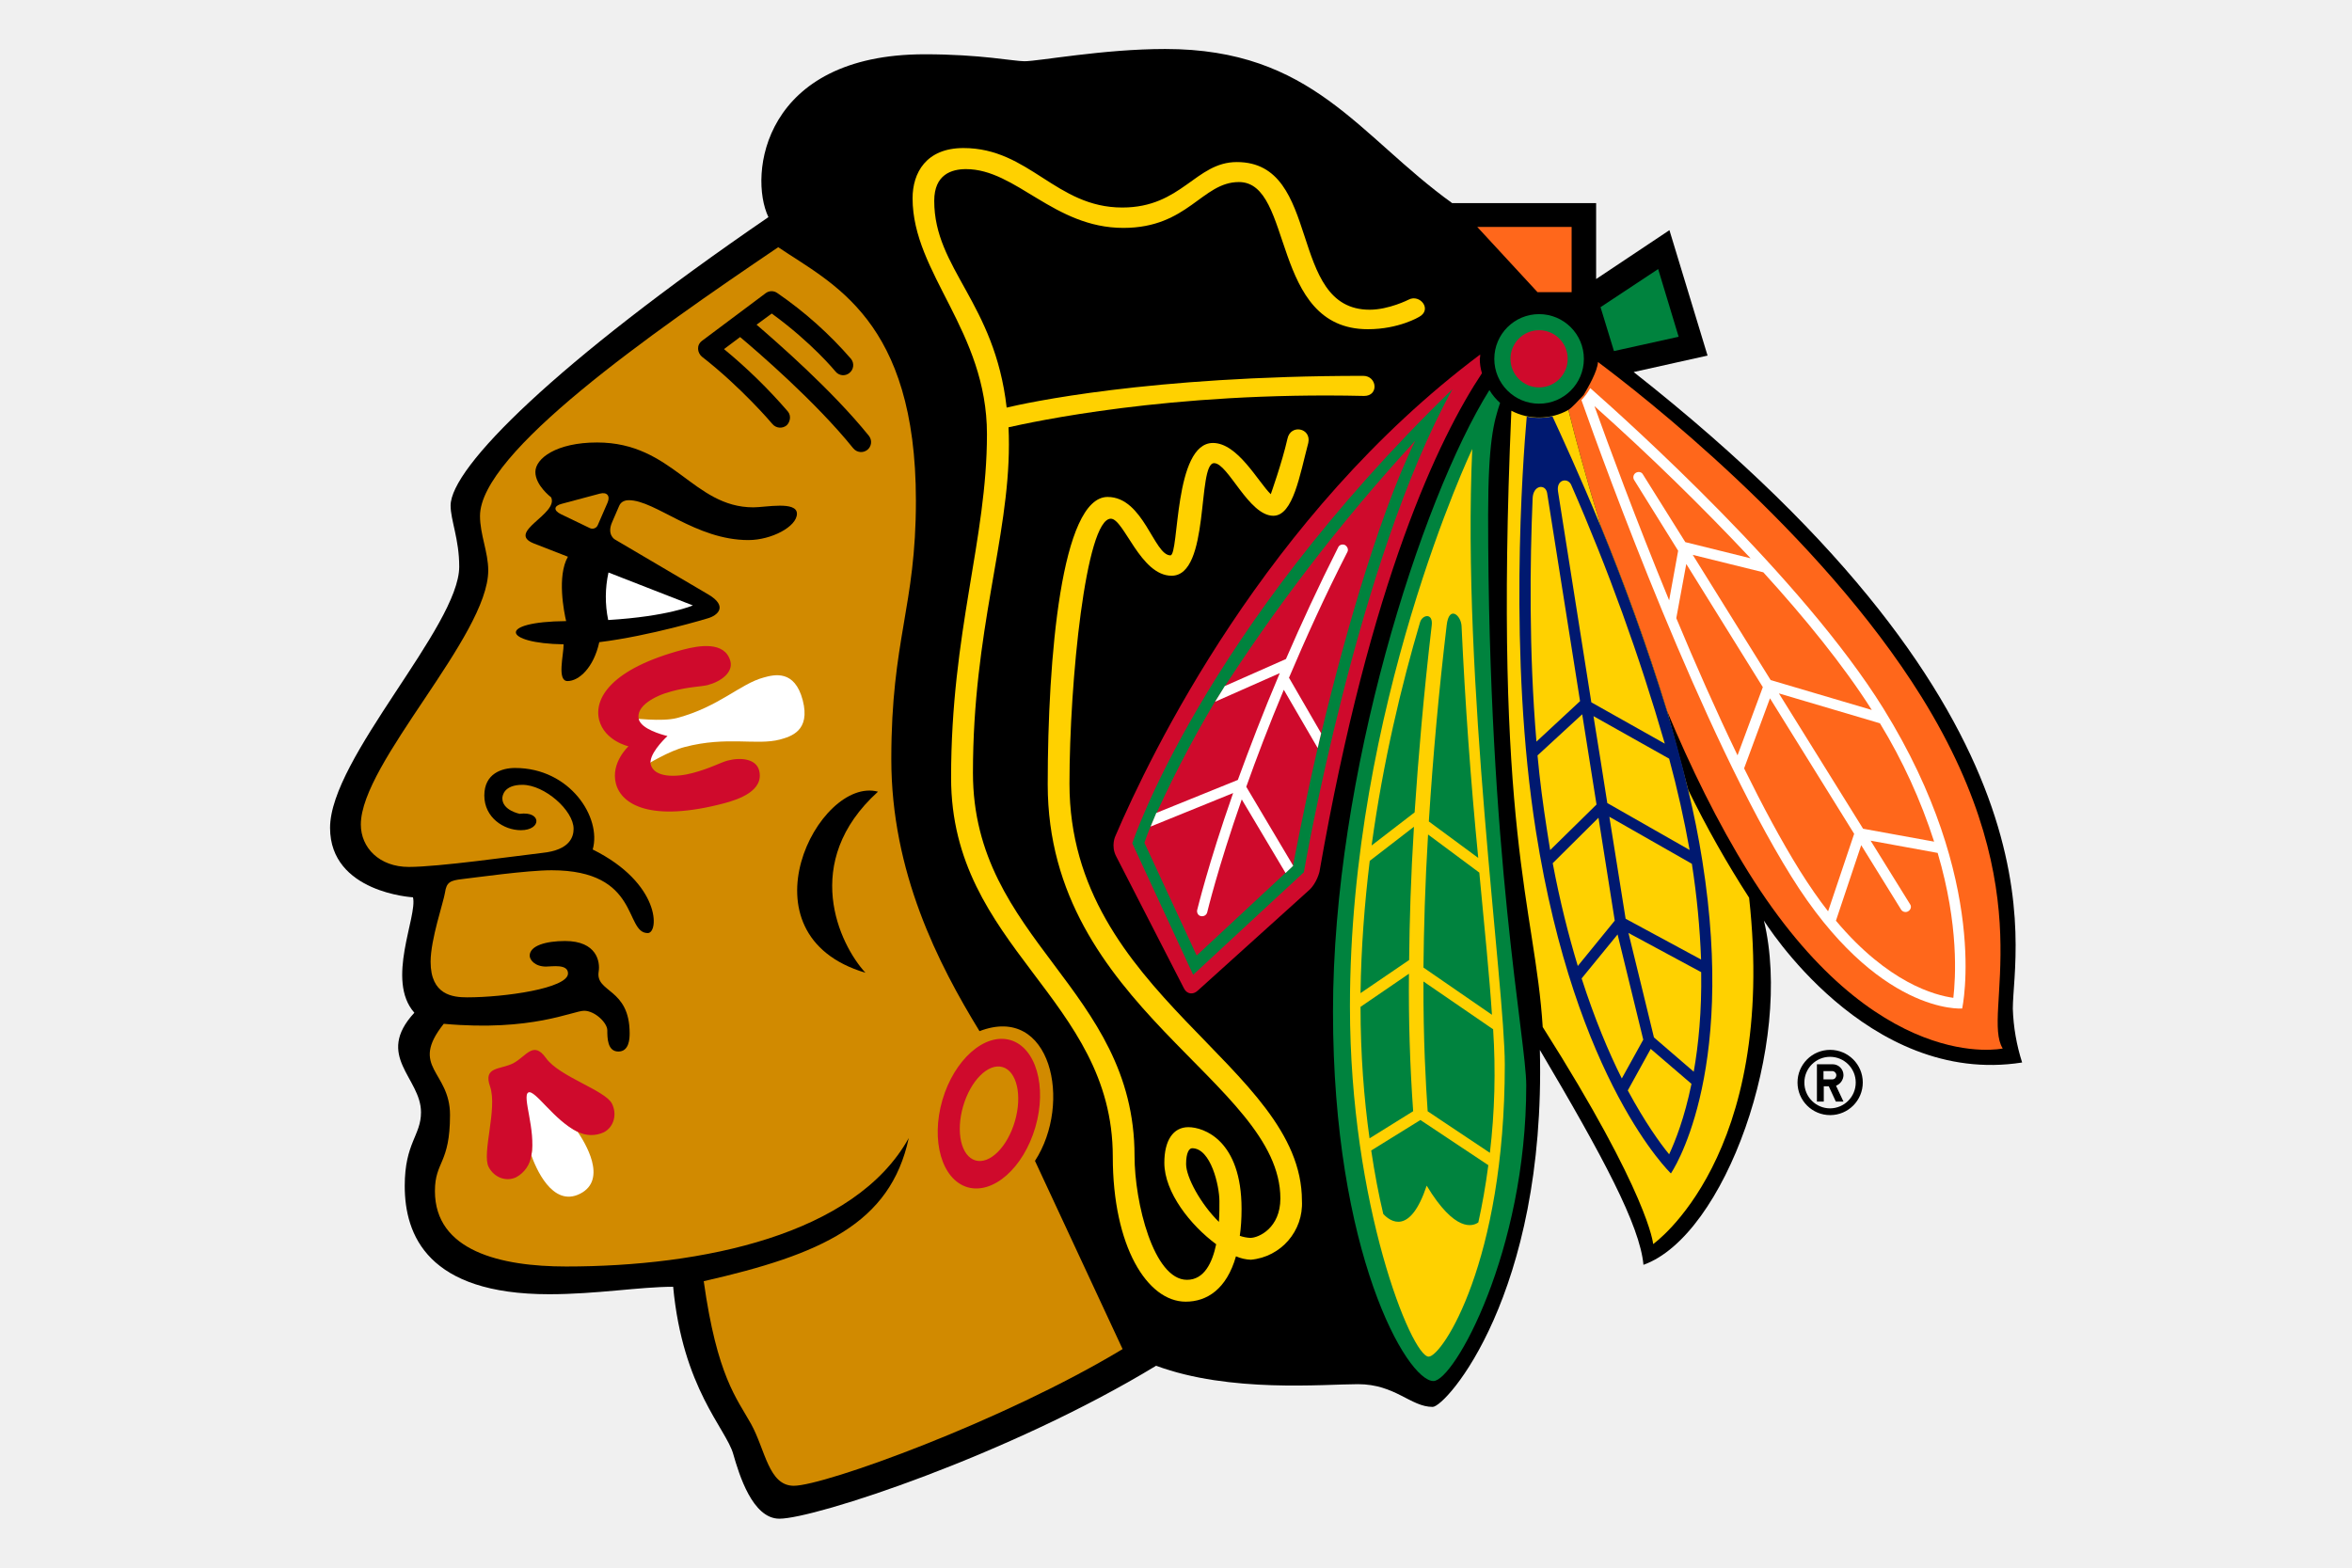
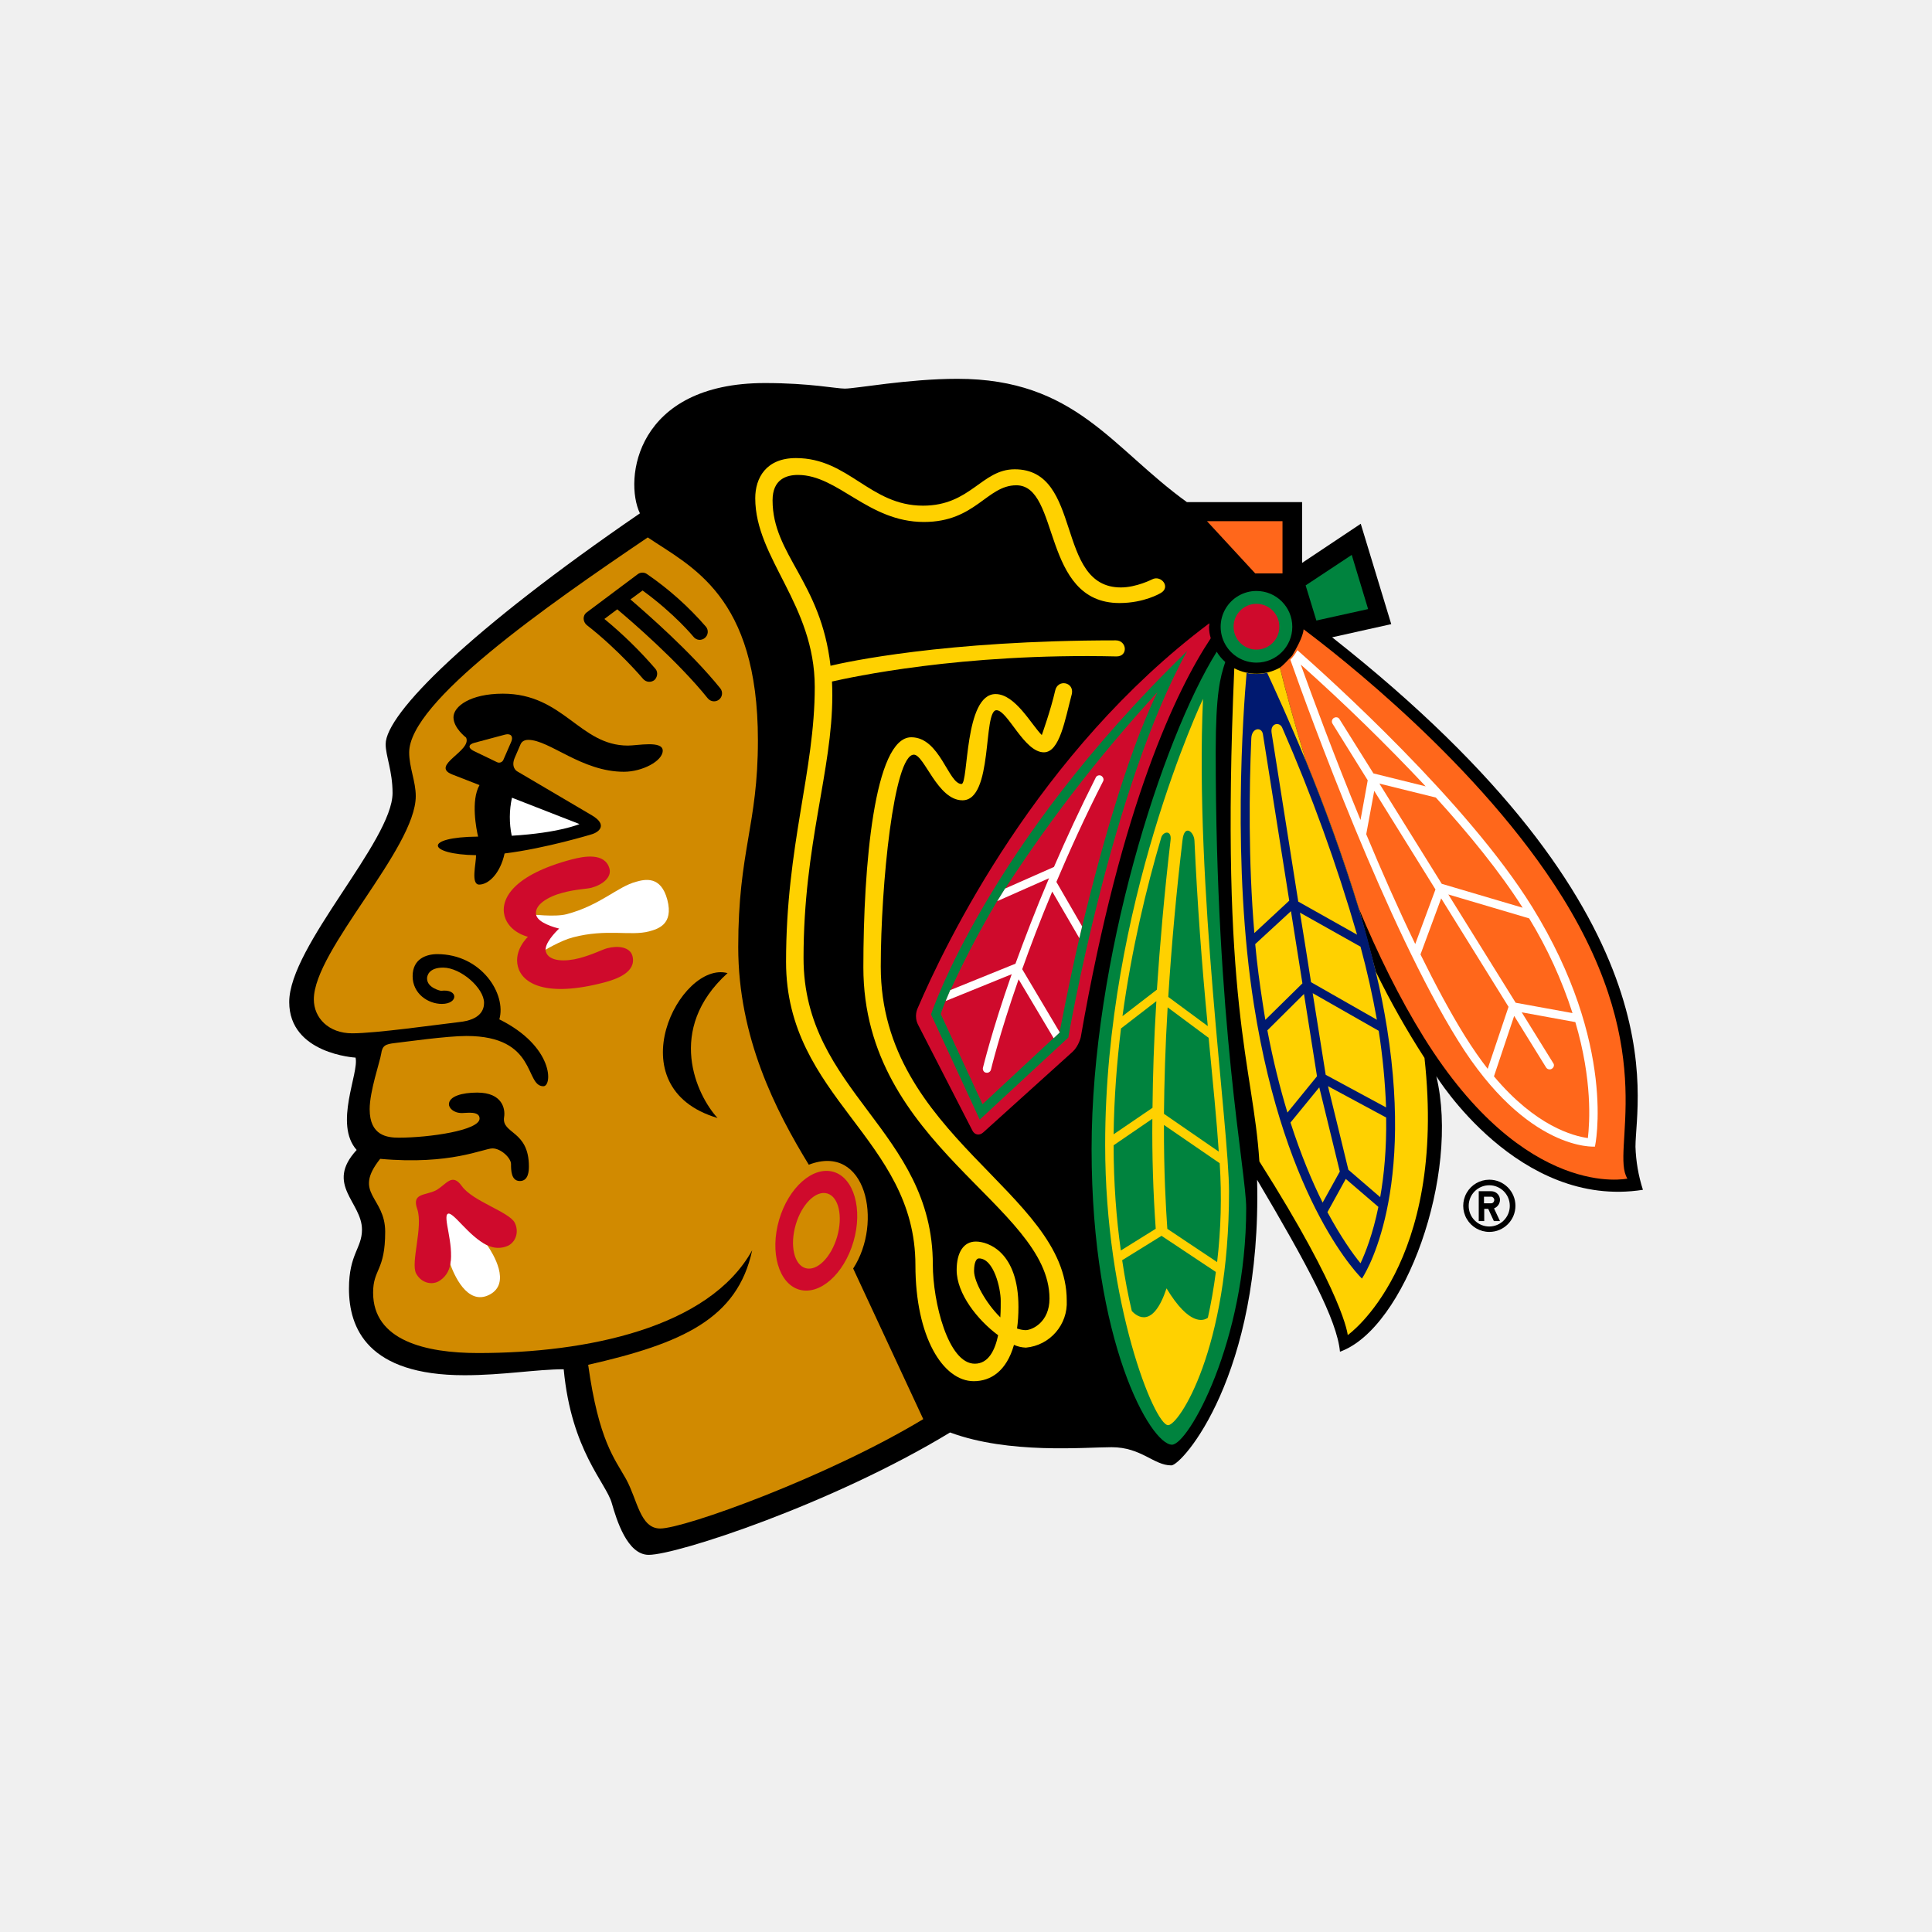
- <svg xmlns="http://www.w3.org/2000/svg" viewBox="0 0 24 16">
-   <path d="M18.674 10.715a.333.333 0 1 0 .002.666.333.333 0 0 0-.002-.666zm0 .597a.262.262 0 0 1-.262-.264.262.262 0 1 1 .524 0 .263.263 0 0 1-.262.264z" />
-   <path d="M18.811 10.973a.111.111 0 0 0-.111-.111h-.16v.381h.07v-.156h.051l.072.156h.078l-.076-.162a.119.119 0 0 0 .076-.108zm-.112.043h-.092v-.084h.092c.02 0 .039.02.039.041 0 .023-.017.043-.039.043z" />
-   <path d="M20.539 10.295c0-.629.617-2.965-3.869-6.498l.754-.168-.389-1.28-.748.499v-.775h-1.469C13.859 1.382 13.398.5 11.89.5c-.63 0-1.292.125-1.436.125-.111 0-.447-.071-1.018-.071-1.649 0-1.801 1.23-1.595 1.662C5.672 3.702 4.598 4.772 4.598 5.16c0 .149.088.343.088.623 0 .61-1.318 1.954-1.318 2.666 0 .663.846.709.846.709.048.195-.28.846.014 1.178-.408.443.068.664.068 1.016 0 .238-.166.312-.166.752 0 .502.235 1.105 1.473 1.105.489 0 .922-.076 1.266-.076.097 1.039.54 1.447.613 1.707.06.209.196.66.471.66.359 0 2.34-.648 3.844-1.561.753.279 1.712.188 2.06.188.381 0 .537.232.762.232.135 0 1.156-1.143 1.094-3.643.641 1.084 1.02 1.789 1.057 2.193.832-.297 1.531-2.262 1.229-3.514 0 0 1.047 1.699 2.635 1.449a2.003 2.003 0 0 1-.095-.549z" />
-   <path fill="#D18A00" d="M10.561 11.848c.384-.59.165-1.605-.566-1.324-.422-.689-.9-1.623-.9-2.776 0-1.229.251-1.551.251-2.637 0-1.85-.856-2.216-1.405-2.588-1.308.885-3.043 2.098-3.043 2.743 0 .19.084.369.084.556 0 .668-1.3 1.965-1.3 2.593 0 .236.188.433.49.433s1.071-.109 1.36-.143c.289-.029.321-.17.321-.246 0-.188-.297-.449-.522-.449-.188 0-.205.11-.205.138 0 .123.177.158.177.158.225-.03.226.167.012.167-.176 0-.373-.13-.373-.354 0-.225.18-.281.314-.281.562 0 .885.508.792.832.697.346.677.853.562.853-.241 0-.074-.641-.981-.641-.254 0-.786.076-.912.09-.123.014-.161.032-.176.137-.016.102-.147.477-.147.707 0 .34.227.363.373.363.382 0 1.029-.092 1.029-.244 0-.1-.164-.07-.224-.07-.115 0-.167-.07-.167-.111 0-.102.165-.15.361-.15.325 0 .359.213.343.311-.036.219.316.166.316.631 0 .053-.004.186-.115.186-.112 0-.113-.139-.113-.217 0-.076-.127-.199-.236-.199-.115 0-.533.215-1.433.133-.355.447.064.479.064.93 0 .502-.154.471-.154.777 0 .611.67.77 1.339.77 1.384 0 2.946-.32 3.496-1.311-.188.875-.893 1.188-2.092 1.461.136.971.337 1.195.483 1.457.146.264.178.631.436.631.309 0 2.13-.656 3.355-1.395l-.894-1.921z" />
-   <path d="M8.831 9.928c-.266-.289-.665-1.129.128-1.848-.606-.163-1.44 1.459-.128 1.848zm-.949-5.6a.104.104 0 0 0 .144.014c.032-.028.054-.095.012-.144a5.349 5.349 0 0 0-.65-.635l.164-.123c.158.132.77.657 1.155 1.136.037.044.1.05.144.015a.102.102 0 0 0 .016-.142c-.377-.468-.944-.96-1.147-1.135.067-.048.125-.093.155-.114.413.3.647.588.65.591a.1.1 0 0 0 .142.016.102.102 0 0 0 .018-.143 3.963 3.963 0 0 0-.753-.673.1.1 0 0 0-.12.002l-.648.485c-.06.044-.048.123-.002.162.405.315.717.684.72.688zm-.194.85c-.617 0-.82-.662-1.595-.662-.416 0-.63.163-.63.301 0 .138.161.259.161.259.078.17-.462.356-.178.47l.349.136c-.113.198-.04.565-.018.657-.714.006-.645.228-.026.237.002.102-.071.375.04.375.117 0 .267-.137.324-.397.52-.064 1.106-.243 1.106-.243.104-.029.209-.124.008-.243l-.956-.563s-.082-.048-.028-.173l.073-.169c.021-.051.073-.058.098-.058.272 0 .681.407 1.221.407.234 0 .495-.137.495-.269s-.321-.065-.444-.065z" />
-   <path d="M6.209 5.843a1.162 1.162 0 0 0-.003.485c.613-.037.864-.149.864-.149l-.861-.336zm-.944 5.095c-.067.033.206.6.157.854.041.115.211.537.498.391.286-.146.044-.529-.025-.631-.236-.111-.563-.65-.63-.614zm2.527-4.023c-.237.063-.454.298-.883.413-.159.041-.437.001-.52.001.065.088.236.241.236.241s-.063.156-.076.263c.071-.042.279-.168.438-.209.43-.113.734-.014.971-.076.111-.031.315-.087.233-.402-.082-.313-.289-.262-.399-.231z" fill="#FFF" />
-   <path d="M10.31 10.615c-.262-.076-.573.199-.694.613-.12.414-.005.811.256.889.262.076.572-.197.693-.613.121-.414.005-.813-.255-.889zm-4.74.182c-.128-.178-.197-.018-.333.055-.136.068-.309.031-.236.238.077.225-.086.682-.015.82.058.111.182.154.283.104a.3.3 0 0 0 .153-.223c.049-.254-.098-.605-.031-.641.066-.035.267.291.502.4a.303.303 0 0 0 .269.006c.101-.053.138-.182.082-.293-.072-.138-.537-.273-.674-.466zm1.853-3.034c-.07.019-.177.079-.353.126-.175.047-.395.048-.43-.087a.063.063 0 0 1-.001-.036c.013-.109.172-.254.172-.254s-.21-.047-.275-.136a.11.11 0 0 1-.017-.032c-.036-.134.158-.242.333-.288.174-.047.298-.047.369-.064.142-.038.261-.132.232-.244-.057-.209-.328-.158-.478-.119-.75.198-.916.506-.861.72.056.213.299.268.299.268s-.184.168-.128.381c.055.212.352.398 1.102.201.151-.04.413-.129.359-.337-.031-.115-.182-.136-.323-.099zm7.681-4.145c-2.188 1.638-3.365 4.08-3.723 4.916 0 0-.047.098.008.205l.693 1.35c.029.057.091.066.138.023l1.14-1.029c.078-.072.104-.186.104-.186.52-2.975 1.221-4.429 1.658-5.088a.491.491 0 0 1-.022-.148c.004-.015.004-.029.004-.043z" fill="#CF0A2C" />
-   <path d="M16.92 2.746l-.588.389.137.448.66-.146zm-1.613 1.366a.547.547 0 0 1-.109-.131c-.701 1.124-1.596 3.936-1.596 6.343 0 2.463.754 3.771 1.025 3.771.209 0 .947-1.318.947-3.018 0-.465-.389-2.326-.389-5.821.001-.748.057-.948.122-1.144zm-3.753 4.495l.621 1.342 1.13-1.047s.545-3.178 1.516-4.93c-2.563 2.486-3.267 4.635-3.267 4.635zm4.151-5.401a.457.457 0 1 0 0 .914.457.457 0 0 0 0-.914z" fill="#00833E" />
-   <path fill="#FFD100" d="M13.92 4.041c.152 0 .133-.205-.01-.205-2.19 0-3.445.278-3.638.324-.122-1.073-.739-1.416-.739-2.11 0-.27.178-.324.324-.324.512 0 .896.6 1.606.6.66 0 .802-.468 1.179-.468.564 0 .316 1.502 1.316 1.502.316 0 .523-.126.523-.126.137-.075.008-.236-.107-.176 0 0-.201.103-.398.103-.846 0-.477-1.507-1.355-1.507-.421 0-.562.464-1.169.464-.679 0-.948-.607-1.621-.607-.382 0-.519.255-.519.512 0 .769.759 1.354.759 2.408 0 1.073-.366 2.016-.366 3.506 0 1.737 1.65 2.249 1.65 3.868 0 .916.352 1.48.744 1.48.216 0 .417-.127.513-.463a.412.412 0 0 0 .152.035.574.574 0 0 0 .521-.602c0-1.381-2.372-2.094-2.372-4.257 0-1.04.167-2.704.422-2.704.134 0 .301.582.62.582.396 0 .258-1.149.434-1.149.142 0 .353.537.604.537.203 0 .27-.417.357-.744.033-.153-.182-.195-.213-.041-.055.243-.17.565-.17.565-.131-.129-.338-.523-.59-.523-.402 0-.343 1.147-.434 1.147-.168 0-.274-.596-.641-.596-.472 0-.611 1.642-.611 2.934 0 2.273 2.374 3.035 2.374 4.226 0 .299-.219.402-.307.402a.382.382 0 0 1-.107-.021c.012-.082.018-.174.018-.275 0-.701-.386-.834-.543-.834-.156 0-.245.137-.245.363 0 .303.268.639.529.832-.04.189-.122.363-.298.363-.341 0-.535-.791-.535-1.264 0-1.709-1.649-2.203-1.649-3.91 0-1.454.367-2.386.367-3.352a3.38 3.38 0 0 0-.004-.175c.226-.05 1.639-.366 3.629-.32z" />
-   <path d="M12.165 11.719c-.031 0-.062.045-.062.162 0 .133.149.408.335.59.006-.094.005-.172.005-.213 0-.154-.087-.539-.278-.539z" />
-   <path fill="#FFD100" d="M15.023 4.582s-1.248 2.627-1.248 5.688c0 2.027.629 3.576.803 3.576.137 0 .777-.965.777-2.979 0-.812-.439-3.902-.332-6.285z" />
-   <path d="M14.428 8.438l-.451.348c-.053.436-.088.887-.094 1.35l.496-.338c.004-.396.017-.849.049-1.36zm.334-2.056a36.262 36.262 0 0 0-.182 2.002l.504.372a46.077 46.077 0 0 1-.17-2.364c-.004-.113-.129-.219-.152-.01zm-.237 3.493l.699.482c-.025-.387-.076-.891-.129-1.451l-.523-.389c-.031.514-.043.967-.047 1.358zm.084-3.488c.018-.137-.096-.115-.119-.035-.189.64-.377 1.421-.494 2.277l.439-.338c.038-.566.092-1.203.174-1.904zm-.617 5.355c.035.234.076.451.123.648.072.078.273.221.443-.289.289.479.471.416.527.375.039-.176.074-.369.102-.584l-.693-.461-.502.311zm.576-.4l.635.424a6.915 6.915 0 0 0 .033-1.261l-.711-.488c-.002.604.024 1.047.043 1.325zm-.191-1.404l-.494.338c0 .484.035.936.092 1.342l.445-.277a17.493 17.493 0 0 1-.043-1.403z" fill="#00833E" />
-   <g fill="#CF0A2C">
-     <path d="M12.396 7.164a11.723 11.723 0 0 0-.657 1.274c-.043.105-.061.164-.061.164l.533 1.15.982-.914c.012-.051.1-.54.252-1.201.221-.936.59-2.307.996-3.139a18.885 18.885 0 0 0-2.045 2.666z" />
-     <circle cx="15.705" cy="3.662" r=".292" />
+ <svg xmlns="http://www.w3.org/2000/svg" width="512px" height="512px" viewBox="0 0 512 512" version="1.1">
+   <defs />
+   <g id="NHL" stroke="none" stroke-width="1" fill="none" fill-rule="evenodd">
+     <g id="chicago-blackhawks">
+       <g id="chi" transform="translate(69, 90)">
+         <path d="M325.667,222.631 C323.195,222.638 320.914,223.964 319.685,226.108 C318.455,228.253 318.463,230.89 319.706,233.027 C320.948,235.164 323.236,236.476 325.708,236.469 C329.529,236.457 332.618,233.35 332.606,229.529 C332.595,225.708 329.488,222.619 325.667,222.631 L325.667,222.631 Z M325.667,235.035 C324.216,235.035 322.825,234.456 321.802,233.426 C320.78,232.396 320.212,231.001 320.223,229.55 C320.223,226.543 322.66,224.106 325.667,224.106 C328.673,224.106 331.11,226.543 331.11,229.55 C331.116,230.999 330.545,232.391 329.524,233.42 C328.504,234.449 327.116,235.03 325.667,235.035 L325.667,235.035 Z" id="Shape" fill="#000000" />
+         <path d="M328.513,227.992 C328.513,226.718 327.48,225.685 326.207,225.685 L322.882,225.685 L322.882,233.601 L324.337,233.601 L324.337,230.36 L325.396,230.36 L326.892,233.601 L328.513,233.601 L326.934,230.235 C327.865,229.875 328.488,228.99 328.513,227.992 L328.513,227.992 Z M326.186,228.885 L324.274,228.885 L324.274,227.14 L326.186,227.14 C326.602,227.14 326.996,227.555 326.996,227.992 C326.996,228.469 326.643,228.885 326.186,228.885 Z" id="Shape" fill="#000000" />
+         <path d="M364.417,213.904 C364.417,200.835 377.236,152.299 284.028,78.892 L299.695,75.402 L291.612,48.806 L276.071,59.174 L276.071,43.072 L245.548,43.072 C225.623,28.715 216.044,10.389 184.712,10.389 C171.622,10.389 157.867,12.986 154.875,12.986 C152.569,12.986 145.588,11.511 133.724,11.511 C99.462,11.511 96.304,37.067 100.584,46.043 C55.517,76.918 33.202,99.15 33.202,107.212 C33.202,110.308 35.031,114.339 35.031,120.156 C35.031,132.831 7.646,160.756 7.646,175.549 C7.646,189.325 25.224,190.28 25.224,190.28 C26.221,194.332 19.406,207.858 25.515,214.756 C17.038,223.961 26.928,228.553 26.928,235.866 C26.928,240.811 23.479,242.349 23.479,251.491 C23.479,261.921 28.361,274.45 54.084,274.45 C64.244,274.45 73.241,272.871 80.388,272.871 C82.404,294.459 91.608,302.936 93.125,308.338 C94.371,312.681 97.197,322.051 102.911,322.051 C110.37,322.051 151.53,308.587 182.78,289.618 C198.425,295.414 218.351,293.524 225.581,293.524 C233.498,293.524 236.739,298.344 241.414,298.344 C244.219,298.344 265.433,274.595 264.144,222.652 C277.463,245.175 285.337,259.823 286.106,268.217 C303.393,262.046 317.917,221.218 311.642,195.205 C311.642,195.205 333.396,230.506 366.39,225.311 C365.204,221.619 364.54,217.78 364.417,213.904 L364.417,213.904 Z" id="Shape" fill="#000000" />
+         <path d="M157.099,246.172 C165.077,233.913 160.527,212.824 145.339,218.662 C136.571,204.347 126.639,184.941 126.639,160.984 C126.639,135.449 131.854,128.758 131.854,106.194 C131.854,67.755 114.068,60.151 102.662,52.422 C75.485,70.81 39.436,96.013 39.436,109.414 C39.436,113.362 41.181,117.081 41.181,120.967 C41.181,134.846 14.17,161.794 14.17,174.843 C14.17,179.746 18.076,183.839 24.351,183.839 C30.626,183.839 46.604,181.575 52.609,180.868 C58.613,180.266 59.278,177.336 59.278,175.757 C59.278,171.851 53.107,166.428 48.432,166.428 C44.526,166.428 44.173,168.713 44.173,169.295 C44.173,171.851 47.851,172.578 47.851,172.578 C52.526,171.955 52.546,176.048 48.1,176.048 C44.443,176.048 40.35,173.347 40.35,168.693 C40.35,164.018 44.09,162.854 46.874,162.854 C58.551,162.854 65.262,173.409 63.33,180.141 C77.812,187.33 77.396,197.864 75.007,197.864 C69.999,197.864 73.469,184.546 54.624,184.546 C49.347,184.546 38.293,186.125 35.675,186.416 C33.119,186.707 32.33,187.081 32.018,189.262 C31.686,191.382 28.964,199.173 28.964,203.952 C28.964,211.016 33.68,211.494 36.714,211.494 C44.651,211.494 58.094,209.583 58.094,206.424 C58.094,204.347 54.686,204.97 53.44,204.97 C51.05,204.97 49.97,203.516 49.97,202.664 C49.97,200.544 53.398,199.547 57.471,199.547 C64.223,199.547 64.93,203.973 64.597,206.009 C63.849,210.559 71.163,209.458 71.163,219.12 C71.163,220.221 71.08,222.984 68.774,222.984 C66.446,222.984 66.426,220.096 66.426,218.475 C66.426,216.896 63.787,214.341 61.522,214.341 C59.133,214.341 50.448,218.808 31.748,217.104 C24.372,226.392 33.078,227.057 33.078,236.427 C33.078,246.857 29.878,246.213 29.878,252.571 C29.878,265.266 43.799,268.57 57.699,268.57 C86.455,268.57 118.91,261.921 130.337,241.331 C126.431,259.511 111.783,266.014 86.871,271.687 C89.696,291.862 93.873,296.516 96.906,301.959 C99.94,307.445 100.605,315.07 105.965,315.07 C112.385,315.07 150.221,301.44 175.674,286.085 L157.099,246.172 L157.099,246.172 Z" id="Shape" fill="#D18A00" />
+         <path d="M121.154,206.279 C115.627,200.274 107.337,182.821 123.813,167.882 C111.222,164.495 93.894,198.197 121.154,206.279 Z M101.436,89.925 C102.191,90.813 103.515,90.942 104.428,90.216 C105.093,89.634 105.55,88.242 104.677,87.224 C100.558,82.451 96.04,78.037 91.172,74.03 L94.579,71.475 C97.862,74.217 110.578,85.125 118.577,95.078 C119.346,95.992 120.655,96.117 121.569,95.39 C122.465,94.661 122.613,93.349 121.902,92.439 C114.068,82.715 102.288,72.493 98.07,68.857 C99.462,67.859 100.667,66.924 101.29,66.488 C109.871,72.721 114.733,78.705 114.796,78.768 C115.139,79.208 115.646,79.491 116.201,79.554 C116.756,79.616 117.313,79.453 117.746,79.1 C118.669,78.382 118.836,77.053 118.12,76.129 C113.523,70.82 108.265,66.12 102.475,62.146 C101.727,61.604 100.711,61.621 99.981,62.187 L86.518,72.264 C85.271,73.178 85.52,74.82 86.476,75.63 C94.891,82.175 101.373,89.842 101.436,89.925 L101.436,89.925 Z M97.405,107.586 C84.585,107.586 80.367,93.831 64.265,93.831 C55.621,93.831 51.175,97.218 51.175,100.085 C51.175,102.953 54.52,105.467 54.52,105.467 C56.141,108.999 44.921,112.863 50.822,115.232 L58.073,118.058 C55.725,122.172 57.242,129.797 57.699,131.709 C42.864,131.833 44.298,136.446 57.159,136.633 C57.2,138.752 55.684,144.424 57.99,144.424 C60.421,144.424 63.538,141.578 64.722,136.176 C75.526,134.846 87.702,131.127 87.702,131.127 C89.863,130.524 92.044,128.55 87.868,126.078 L68.005,114.38 C68.005,114.38 66.301,113.383 67.423,110.786 L68.94,107.274 C69.376,106.215 70.457,106.069 70.976,106.069 C76.627,106.069 85.125,114.526 96.345,114.526 C101.207,114.526 106.63,111.679 106.63,108.936 C106.63,106.194 99.961,107.586 97.405,107.586 Z" id="Shape" fill="#000000" />
+         <path d="M66.675,121.403 C65.946,124.72 65.924,128.154 66.613,131.48 C79.349,130.711 84.564,128.384 84.564,128.384 L66.675,121.403 L66.675,121.403 Z M47.061,227.264 C45.669,227.95 51.341,239.731 50.323,245.008 C51.175,247.398 54.707,256.166 60.67,253.132 C66.613,250.099 61.585,242.141 60.151,240.022 C55.247,237.715 48.453,226.516 47.061,227.264 L47.061,227.264 Z M99.566,143.676 C94.642,144.985 90.133,149.868 81.219,152.258 C77.916,153.109 72.139,152.278 70.415,152.278 C71.765,154.107 75.318,157.286 75.318,157.286 C75.318,157.286 74.009,160.527 73.739,162.75 C75.215,161.878 79.536,159.26 82.84,158.408 C91.774,156.06 98.091,158.117 103.015,156.829 C105.321,156.184 109.56,155.021 107.856,148.476 C106.152,141.973 101.851,143.032 99.566,143.676 L99.566,143.676 Z" id="Shape" fill="#FFFFFF" />
+         <path d="M151.884,220.553 C146.44,218.974 139.978,224.688 137.464,233.29 C134.971,241.892 137.36,250.14 142.783,251.761 C148.227,253.34 154.668,247.668 157.182,239.024 C159.696,230.422 157.286,222.132 151.884,220.553 L151.884,220.553 Z M53.398,224.335 C50.739,220.636 49.305,223.961 46.479,225.477 C43.654,226.89 40.059,226.122 41.576,230.422 C43.176,235.097 39.789,244.593 41.264,247.46 C42.469,249.766 45.046,250.66 47.144,249.621 C48.879,248.669 50.059,246.949 50.323,244.988 C51.341,239.71 48.287,232.417 49.679,231.669 C51.05,230.942 55.227,237.715 60.109,239.98 C61.851,240.892 63.918,240.938 65.698,240.105 C67.797,239.004 68.566,236.323 67.402,234.017 C65.906,231.15 56.245,228.345 53.398,224.335 L53.398,224.335 Z M91.899,161.296 C90.444,161.691 88.221,162.937 84.564,163.914 C80.928,164.89 76.357,164.911 75.63,162.106 C75.551,161.864 75.543,161.604 75.609,161.358 C75.879,159.093 79.183,156.081 79.183,156.081 C79.183,156.081 74.82,155.104 73.469,153.255 C73.316,153.054 73.196,152.83 73.116,152.59 C72.368,149.806 76.399,147.562 80.035,146.606 C83.65,145.629 86.227,145.629 87.702,145.276 C90.652,144.487 93.125,142.534 92.522,140.207 C91.338,135.864 85.707,136.924 82.591,137.734 C67.007,141.848 63.558,148.247 64.701,152.694 C65.865,157.119 70.914,158.262 70.914,158.262 C70.914,158.262 67.091,161.753 68.254,166.178 C69.397,170.583 75.568,174.448 91.151,170.355 C94.288,169.524 99.732,167.674 98.61,163.353 C97.966,160.963 94.829,160.527 91.899,161.296 L91.899,161.296 Z M251.491,75.173 C206.03,109.207 181.575,159.945 174.136,177.315 C174.136,177.315 173.16,179.351 174.302,181.575 L188.701,209.624 C189.304,210.809 190.592,210.996 191.569,210.102 L215.255,188.722 C216.876,187.226 217.416,184.857 217.416,184.857 C228.22,123.044 242.785,92.834 251.865,79.141 C251.556,78.146 251.402,77.109 251.408,76.066 C251.491,75.755 251.491,75.464 251.491,75.173 L251.491,75.173 Z" id="Shape" fill="#CF0A2C" />
+         <path d="M289.223,57.055 L277.006,65.137 L279.852,74.446 L293.565,71.412 L289.223,57.055 Z M255.709,85.437 C254.816,84.654 254.052,83.735 253.444,82.715 C238.879,106.069 220.283,164.495 220.283,214.507 C220.283,265.682 235.949,292.859 241.58,292.859 C245.922,292.859 261.256,265.474 261.256,230.152 C261.256,220.491 253.174,181.824 253.174,109.207 C253.195,93.665 254.358,89.509 255.709,85.437 L255.709,85.437 Z M177.731,178.832 L190.634,206.715 L214.112,184.961 C214.112,184.961 225.436,118.93 245.611,82.528 C192.358,134.181 177.731,178.832 177.731,178.832 L177.731,178.832 Z M263.978,66.613 C260.586,66.613 257.451,68.422 255.755,71.36 C254.059,74.298 254.059,77.918 255.755,80.856 C257.451,83.794 260.586,85.603 263.978,85.603 C269.222,85.603 273.473,81.352 273.473,76.108 C273.473,70.864 269.222,66.613 263.978,66.613 L263.978,66.613 Z" id="Shape" fill="#00833E" />
+         <path d="M226.89,83.962 C230.048,83.962 229.654,79.702 226.683,79.702 C181.18,79.702 155.104,85.479 151.094,86.434 C148.559,64.14 135.739,57.013 135.739,42.594 C135.739,36.984 139.438,35.862 142.471,35.862 C153.109,35.862 161.088,48.328 175.84,48.328 C189.553,48.328 192.504,38.605 200.337,38.605 C212.055,38.605 206.902,69.812 227.68,69.812 C234.246,69.812 238.546,67.194 238.546,67.194 C241.393,65.636 238.713,62.291 236.323,63.538 C236.323,63.538 232.147,65.678 228.054,65.678 C210.476,65.678 218.143,34.366 199.9,34.366 C191.153,34.366 188.223,44.007 175.611,44.007 C161.504,44.007 155.914,31.395 141.931,31.395 C133.994,31.395 131.148,36.693 131.148,42.033 C131.148,58.011 146.918,70.166 146.918,92.065 C146.918,114.359 139.313,133.953 139.313,164.911 C139.313,201.002 173.596,211.64 173.596,245.278 C173.596,264.311 180.91,276.029 189.054,276.029 C193.542,276.029 197.719,273.39 199.713,266.409 C200.71,266.85 201.782,267.097 202.872,267.136 C209.255,266.553 214.036,261.029 213.697,254.628 C213.697,225.935 164.412,211.12 164.412,166.178 C164.412,144.57 167.882,109.996 173.18,109.996 C175.965,109.996 179.434,122.089 186.063,122.089 C194.29,122.089 191.423,98.215 195.08,98.215 C198.03,98.215 202.414,109.373 207.63,109.373 C211.847,109.373 213.239,100.709 215.047,93.914 C215.733,90.735 211.266,89.863 210.622,93.062 C209.479,98.111 207.089,104.802 207.089,104.802 C204.367,102.121 200.067,93.935 194.831,93.935 C186.478,93.935 187.704,117.767 185.813,117.767 C182.323,117.767 180.12,105.383 172.495,105.383 C162.688,105.383 159.8,139.5 159.8,166.345 C159.8,213.572 209.126,229.404 209.126,254.15 C209.126,260.363 204.575,262.503 202.747,262.503 C201.989,262.465 201.24,262.318 200.524,262.067 C200.773,260.363 200.898,258.451 200.898,256.353 C200.898,241.788 192.878,239.024 189.615,239.024 C186.374,239.024 184.525,241.871 184.525,246.567 C184.525,252.862 190.093,259.843 195.516,263.853 C194.685,267.78 192.981,271.396 189.325,271.396 C182.239,271.396 178.209,254.961 178.209,245.133 C178.209,209.624 143.947,199.36 143.947,163.893 C143.947,133.682 151.572,114.318 151.572,94.247 C151.576,93.034 151.548,91.822 151.489,90.611 C156.184,89.572 185.543,83.006 226.89,83.962 L226.89,83.962 Z" id="Shape" fill="#FFD100" />
+         <path d="M190.426,243.492 C189.782,243.492 189.138,244.427 189.138,246.857 C189.138,249.621 192.233,255.335 196.098,259.116 C196.223,257.163 196.202,255.542 196.202,254.691 C196.202,251.491 194.394,243.492 190.426,243.492 L190.426,243.492 Z" id="Shape" fill="#000000" />
+         <path d="M249.808,95.203 C249.808,95.203 223.878,149.785 223.878,213.385 C223.878,255.501 236.947,287.685 240.562,287.685 C243.408,287.685 256.706,267.635 256.706,225.789 C256.706,208.918 247.585,144.715 249.808,95.203 L249.808,95.203 Z" id="Shape" fill="#FFD100" />
+         <path d="M237.445,175.321 L228.075,182.551 C226.973,191.61 226.246,200.981 226.122,210.601 L236.427,203.578 C236.51,195.35 236.78,185.938 237.445,175.321 L237.445,175.321 Z M244.385,132.602 C242.74,146.43 241.479,160.301 240.603,174.199 L251.075,181.928 C249.477,165.588 248.299,149.21 247.543,132.81 C247.46,130.462 244.863,128.26 244.385,132.602 L244.385,132.602 Z M239.461,205.178 L253.984,215.193 C253.465,207.152 252.405,196.68 251.304,185.044 L240.437,176.962 C239.793,187.642 239.544,197.054 239.461,205.178 Z M241.206,132.706 C241.58,129.859 239.211,130.316 238.733,131.979 C234.807,145.276 230.9,161.504 228.469,179.289 L237.591,172.266 C238.38,160.506 239.502,147.271 241.206,132.706 L241.206,132.706 Z M228.386,243.969 C229.113,248.831 229.965,253.34 230.942,257.433 C232.438,259.054 236.614,262.025 240.146,251.429 C246.151,261.381 249.933,260.072 251.096,259.22 C251.906,255.563 252.634,251.553 253.215,247.086 L238.817,237.508 L228.386,243.969 L228.386,243.969 Z M240.354,235.658 L253.548,244.468 C254.574,235.774 254.804,227.004 254.233,218.268 L239.461,208.128 C239.419,220.678 239.959,229.882 240.354,235.658 L240.354,235.658 Z M236.386,206.487 L226.122,213.51 C226.122,223.566 226.849,232.957 228.033,241.393 L237.279,235.638 C236.591,225.937 236.293,216.212 236.386,206.487 L236.386,206.487 Z" id="Shape" fill="#00833E" />
+         <g id="Group" transform="translate(166.22, 62.3325)" fill="#CF0A2C">
+           <path d="M29.005,86.518 C23.919,95.054 19.361,103.894 15.355,112.988 C14.461,115.17 14.087,116.396 14.087,116.396 L25.162,140.29 L45.565,121.299 C45.814,120.239 47.643,110.079 50.801,96.345 C55.393,76.898 63.06,48.412 71.495,31.125 C55.714,48.29 41.495,66.827 29.005,86.518 L29.005,86.518 Z" id="Shape" />
+           <ellipse id="Oval" cx="97.758" cy="13.755" rx="6.067" ry="6.067" />
+         </g>
+         <path d="M222.839,115.585 C222.319,115.315 221.613,115.523 221.384,116.063 C217.166,124.416 213.51,132.353 210.31,139.749 L197.345,145.484 C196.646,146.584 195.96,147.692 195.288,148.808 L209.001,142.741 C205.427,151.136 202.539,158.761 200.108,165.389 L182.821,172.391 C182.409,173.349 182.008,174.312 181.616,175.279 L199.111,168.173 C193.75,183.445 191.548,192.836 191.485,192.981 C191.361,193.542 191.714,194.207 192.317,194.27 C192.603,194.331 192.902,194.276 193.148,194.116 C193.394,193.956 193.566,193.705 193.626,193.418 C193.667,193.293 195.786,184.296 200.939,169.524 L210.227,185.128 L211.806,183.632 L211.847,183.59 L201.895,166.843 C204.056,160.776 206.674,153.857 209.853,146.274 L217.042,158.636 C217.291,157.597 217.478,156.558 217.769,155.499 L210.954,143.718 C214.445,135.49 218.496,126.514 223.337,117.04 C223.607,116.541 223.358,115.918 222.839,115.585 L222.839,115.585 Z" id="Shape" fill="#FFFFFF" />
+         <path d="M270.876,48.121 L250.868,48.121 L263.646,61.959 L270.876,61.959 L270.876,48.121 Z M345.052,147.77 C323.256,112.739 285.192,83.297 276.465,76.773 C276.341,78.788 274.388,82.113 273.432,83.754 C272.248,85.022 270.876,86.518 270.191,86.912 C271.687,92.959 274.014,101.602 277.089,111.638 C281.681,122.774 286.792,136.508 291.134,150.824 C296.079,162.667 301.835,174.469 308.338,184.92 C335.328,228.303 362.276,222.34 362.276,222.34 C357.643,214.964 371.232,189.927 345.052,147.77 L345.052,147.77 Z" id="Shape" fill="#FF671B" />
+         <path d="M336.99,150.263 C319.787,122.566 283.135,89.634 274.824,82.3 C274.319,83.226 273.69,84.079 272.954,84.835 C278.19,99.711 298.593,155.561 317.397,185.772 C335.744,215.317 353.675,213.863 353.675,213.863 C353.675,213.863 359.7,186.873 336.99,150.263 L336.99,150.263 Z" id="Shape" fill="#FFFFFF" />
+         <g id="Group" transform="translate(270.1075, 83.11)" fill="#FF671B">
+           <path d="M5.61,3.013 C8.54,11.158 14.295,26.845 21.442,44.194 L23.354,33.68 L14.025,18.679 C13.866,18.427 13.816,18.121 13.886,17.831 C13.957,17.541 14.142,17.292 14.399,17.141 C14.96,16.83 15.625,16.975 15.895,17.515 L24.871,31.852 L38.708,35.28 C28.152,24.046 17.109,13.28 5.61,3.013 L5.61,3.013 Z" id="Shape" />
+           <path d="M26.45,34.553 L42.968,61.107 L64.41,67.444 C58.364,57.907 50.053,47.747 41.41,38.251 L26.45,34.553 L26.45,34.553 Z M22.959,47.975 C26.969,57.616 31.395,67.652 35.945,77.064 L41.306,62.603 L25.078,36.485 L22.959,47.975 Z M81.697,128.488 C82.175,124.312 82.923,113.154 78.373,97.758 L64.161,95.161 L72.513,108.625 C72.887,109.103 72.68,109.809 72.139,110.121 C71.662,110.453 70.914,110.287 70.602,109.747 L62.166,96.117 L56.806,112.136 C67.942,125.392 77.833,127.948 81.697,128.488 Z M44.713,63.932 L62.561,92.626 L77.625,95.369 C74.798,86.578 70.942,78.153 66.135,70.27 L44.713,63.932 L44.713,63.932 Z M55.143,110.142 L60.67,93.707 L42.822,64.971 L37.337,79.827 C41.243,87.764 45.212,95.182 49.139,101.498 C51.175,104.739 53.17,107.627 55.143,110.142 L55.143,110.142 Z" id="Shape" />
+         </g>
+         <g id="Group" transform="translate(41.555, 103.8875)" fill="#D18A00">
+           <path d="M23.292,0.79 L15.209,2.95 C13.505,3.387 13.422,4.363 15.043,5.153 L21.172,8.103 C21.472,8.245 21.817,8.261 22.129,8.148 C22.441,8.034 22.695,7.802 22.834,7.501 L24.933,2.68 C25.536,1.247 24.788,0.395 23.292,0.79 L23.292,0.79 Z" id="Shape" />
+           <ellipse id="Oval" transform="translate(110.311, 133.5167) rotate(-73.776) translate(-110.311, -133.5167) " cx="110.228" cy="128.842" rx="10.306" ry="5.714" />
+         </g>
+         <path d="M291.134,150.845 C287.065,137.571 282.378,124.495 277.089,111.658 C274.014,101.602 271.687,92.959 270.191,86.933 C266.445,89.021 261.9,89.083 258.098,87.099 C254.233,176.692 263.126,192.192 264.747,217.79 C287.353,253.423 288.163,263.812 288.163,263.812 C288.163,263.812 314.571,245.299 308.504,190.363 C303.753,183.008 299.444,175.376 295.601,167.508" id="Shape" fill="#FFD100" />
+         <path d="M298.593,182.572 C297.795,177.512 296.79,172.486 295.581,167.508 C294.257,161.917 292.768,156.367 291.114,150.865 C287.026,137.598 282.339,124.522 277.068,111.679 C272.559,100.75 268.674,92.335 266.804,88.284 C265.014,88.688 263.159,88.709 261.36,88.346 C260.508,97.987 257.433,139.209 263.313,176.318 C271.707,229.55 291.924,248.831 291.924,248.831 C291.924,248.831 305.907,228.719 298.593,182.572 L298.593,182.572 Z" id="Shape" fill="#001970" />
+         <path d="M272.663,148.684 L265.682,104.552 C265.349,102.558 262.711,102.807 262.607,105.695 C262.046,119.097 261.797,137.983 263.417,157.265 L272.663,148.684 Z M280.018,195.225 L276.569,173.409 L266.866,183.05 C268.404,191.174 270.232,198.384 272.185,204.845 L280.018,195.225 L280.018,195.225 Z M263.646,160.195 C264.124,165.472 264.83,170.749 265.64,175.944 C265.89,177.419 266.077,178.873 266.326,180.266 L276.154,170.604 L273.12,151.468 L263.646,160.195 L263.646,160.195 Z M267.988,104.199 L275.053,148.933 L290.636,157.701 C285.236,139.033 278.622,120.737 270.835,102.932 C270.191,101.207 267.593,101.581 267.988,104.199 L267.988,104.199 Z M286.065,220.47 L280.621,198.155 L272.996,207.484 C275.759,216.044 278.709,223.109 281.514,228.698 L286.065,220.47 Z M275.51,151.863 C276.528,158.2 277.546,164.495 278.439,170.292 L295.892,180.245 C294.732,173.729 293.283,167.268 291.55,160.88 L275.51,151.863 L275.51,151.863 Z M278.876,173.201 L282.325,194.831 L298.323,203.474 C298.071,196.675 297.419,189.897 296.37,183.174 L278.876,173.201 Z M296.287,229.841 L287.644,222.423 L282.782,231.233 C286.397,237.923 289.555,242.349 291.55,244.78 C292.838,242.016 294.791,237.113 296.287,229.841 Z M298.344,206.154 L282.927,197.843 C284.112,202.601 287.477,216.502 288.329,219.992 L296.765,227.264 C297.783,221.488 298.469,214.465 298.344,206.154 Z" id="Shape" fill="#FFD100" />
+       </g>
+     </g>
  </g>
-   <path fill="#FFF" d="M13.725 5.563c-.025-.013-.059-.003-.07.023-.203.402-.379.784-.533 1.14l-.624.276a7.872 7.872 0 0 0-.099.16l.66-.292c-.172.404-.311.771-.428 1.09l-.832.337a7.031 7.031 0 0 0-.058.139l.842-.342c-.258.735-.364 1.187-.367 1.194-.006.027.011.059.04.062a.053.053 0 0 0 .063-.041c.002-.006.104-.439.352-1.15l.447.751.076-.072.002-.002-.479-.806c.104-.292.23-.625.383-.99l.346.595c.012-.05.021-.1.035-.151l-.328-.567c.168-.396.363-.828.596-1.284.013-.024.001-.054-.024-.07z" />
-   <path d="M16.037 2.316h-.963l.615.666h.348zm3.57 4.796c-1.049-1.686-2.881-3.103-3.301-3.417-.006.097-.1.257-.146.336-.057.061-.123.133-.156.152.072.291.184.707.332 1.19.221.536.467 1.197.676 1.886.238.57.515 1.138.828 1.641 1.299 2.088 2.596 1.801 2.596 1.801-.223-.355.431-1.56-.829-3.589z" fill="#FF671B" />
-   <path fill="#FFF" d="M19.219 7.232c-.828-1.333-2.592-2.918-2.992-3.271a.557.557 0 0 1-.09.122c.252.716 1.234 3.404 2.139 4.858.883 1.422 1.746 1.352 1.746 1.352s.29-1.299-.803-3.061z" />
-   <g fill="#FF671B">
-     <path d="M16.27 4.145c.141.392.418 1.147.762 1.982l.092-.506-.449-.722a.053.053 0 0 1 .018-.074c.027-.015.059-.008.072.018l.432.69.666.165a25.393 25.393 0 0 0-1.593-1.553z" />
-     <path d="M17.273 5.663l.795 1.278 1.032.305c-.291-.459-.691-.948-1.107-1.405l-.72-.178zm-.168.646c.193.464.406.947.625 1.4l.258-.696-.781-1.257-.102.553zm2.827 3.875c.023-.201.059-.738-.16-1.479l-.684-.125.402.648c.018.023.008.057-.018.072-.023.016-.059.008-.074-.018l-.406-.656-.258.771c.536.638 1.012.761 1.198.787zm-1.78-3.107l.859 1.381.725.132a5.632 5.632 0 0 0-.553-1.208l-1.031-.305zm.502 2.224l.266-.791-.859-1.383-.264.715c.188.382.379.739.568 1.043.098.156.194.295.289.416z" />
-   </g>
-   <g fill="#D18A00">
-     <path d="M6.121 5.038l-.389.104c-.082.021-.086.068-.008.106l.295.142a.06.06 0 0 0 .08-.029l.101-.232c.029-.069-.007-.11-.079-.091z" />
-     <ellipse transform="rotate(-73.776 10.092 11.367)" cx="10.092" cy="11.367" rx=".496" ry=".275" />
-   </g>
-   <path fill="#FFD100" d="M17.012 7.26a21.45 21.45 0 0 0-.676-1.886c-.148-.484-.26-.9-.332-1.19a.613.613 0 0 1-.582.008c-.186 4.312.242 5.058.32 6.29 1.088 1.715 1.127 2.215 1.127 2.215s1.271-.891.979-3.535a10.603 10.603 0 0 1-.621-1.1" />
-   <path fill="#001970" d="M17.371 8.787a9.023 9.023 0 0 0-.145-.725 13.907 13.907 0 0 0-.215-.801 22.117 22.117 0 0 0-.676-1.886c-.217-.526-.404-.931-.494-1.126a.626.626 0 0 1-.262.003c-.041.464-.189 2.448.094 4.234.404 2.562 1.377 3.49 1.377 3.49s.673-.968.321-3.189z" />
-   <path d="M16.123 7.156l-.336-2.124c-.016-.096-.143-.084-.148.055-.027.645-.039 1.554.039 2.482l.445-.413zm.354 2.24l-.166-1.05-.467.464c.074.391.162.738.256 1.049l.377-.463zm-.788-1.686c.023.254.057.508.096.758.012.071.021.141.033.208l.473-.465-.146-.921-.456.42zm.209-2.695l.34 2.153.75.422a21.46 21.46 0 0 0-.953-2.636c-.031-.083-.156-.065-.137.061zm.87 5.596l-.262-1.074-.367.449c.133.412.275.752.41 1.021l.219-.396zm-.508-3.302c.049.305.098.608.141.887l.84.479a10.757 10.757 0 0 0-.209-.932l-.772-.434zm.162 1.027l.166 1.041.77.416a8.35 8.35 0 0 0-.094-.977l-.842-.48zm.838 2.726l-.416-.357-.234.424c.174.322.326.535.422.652.062-.133.156-.369.228-.719zm.099-1.14l-.742-.4c.057.229.219.898.26 1.066l.406.35c.049-.278.082-.616.076-1.016z" fill="#FFD100" />
</svg>
